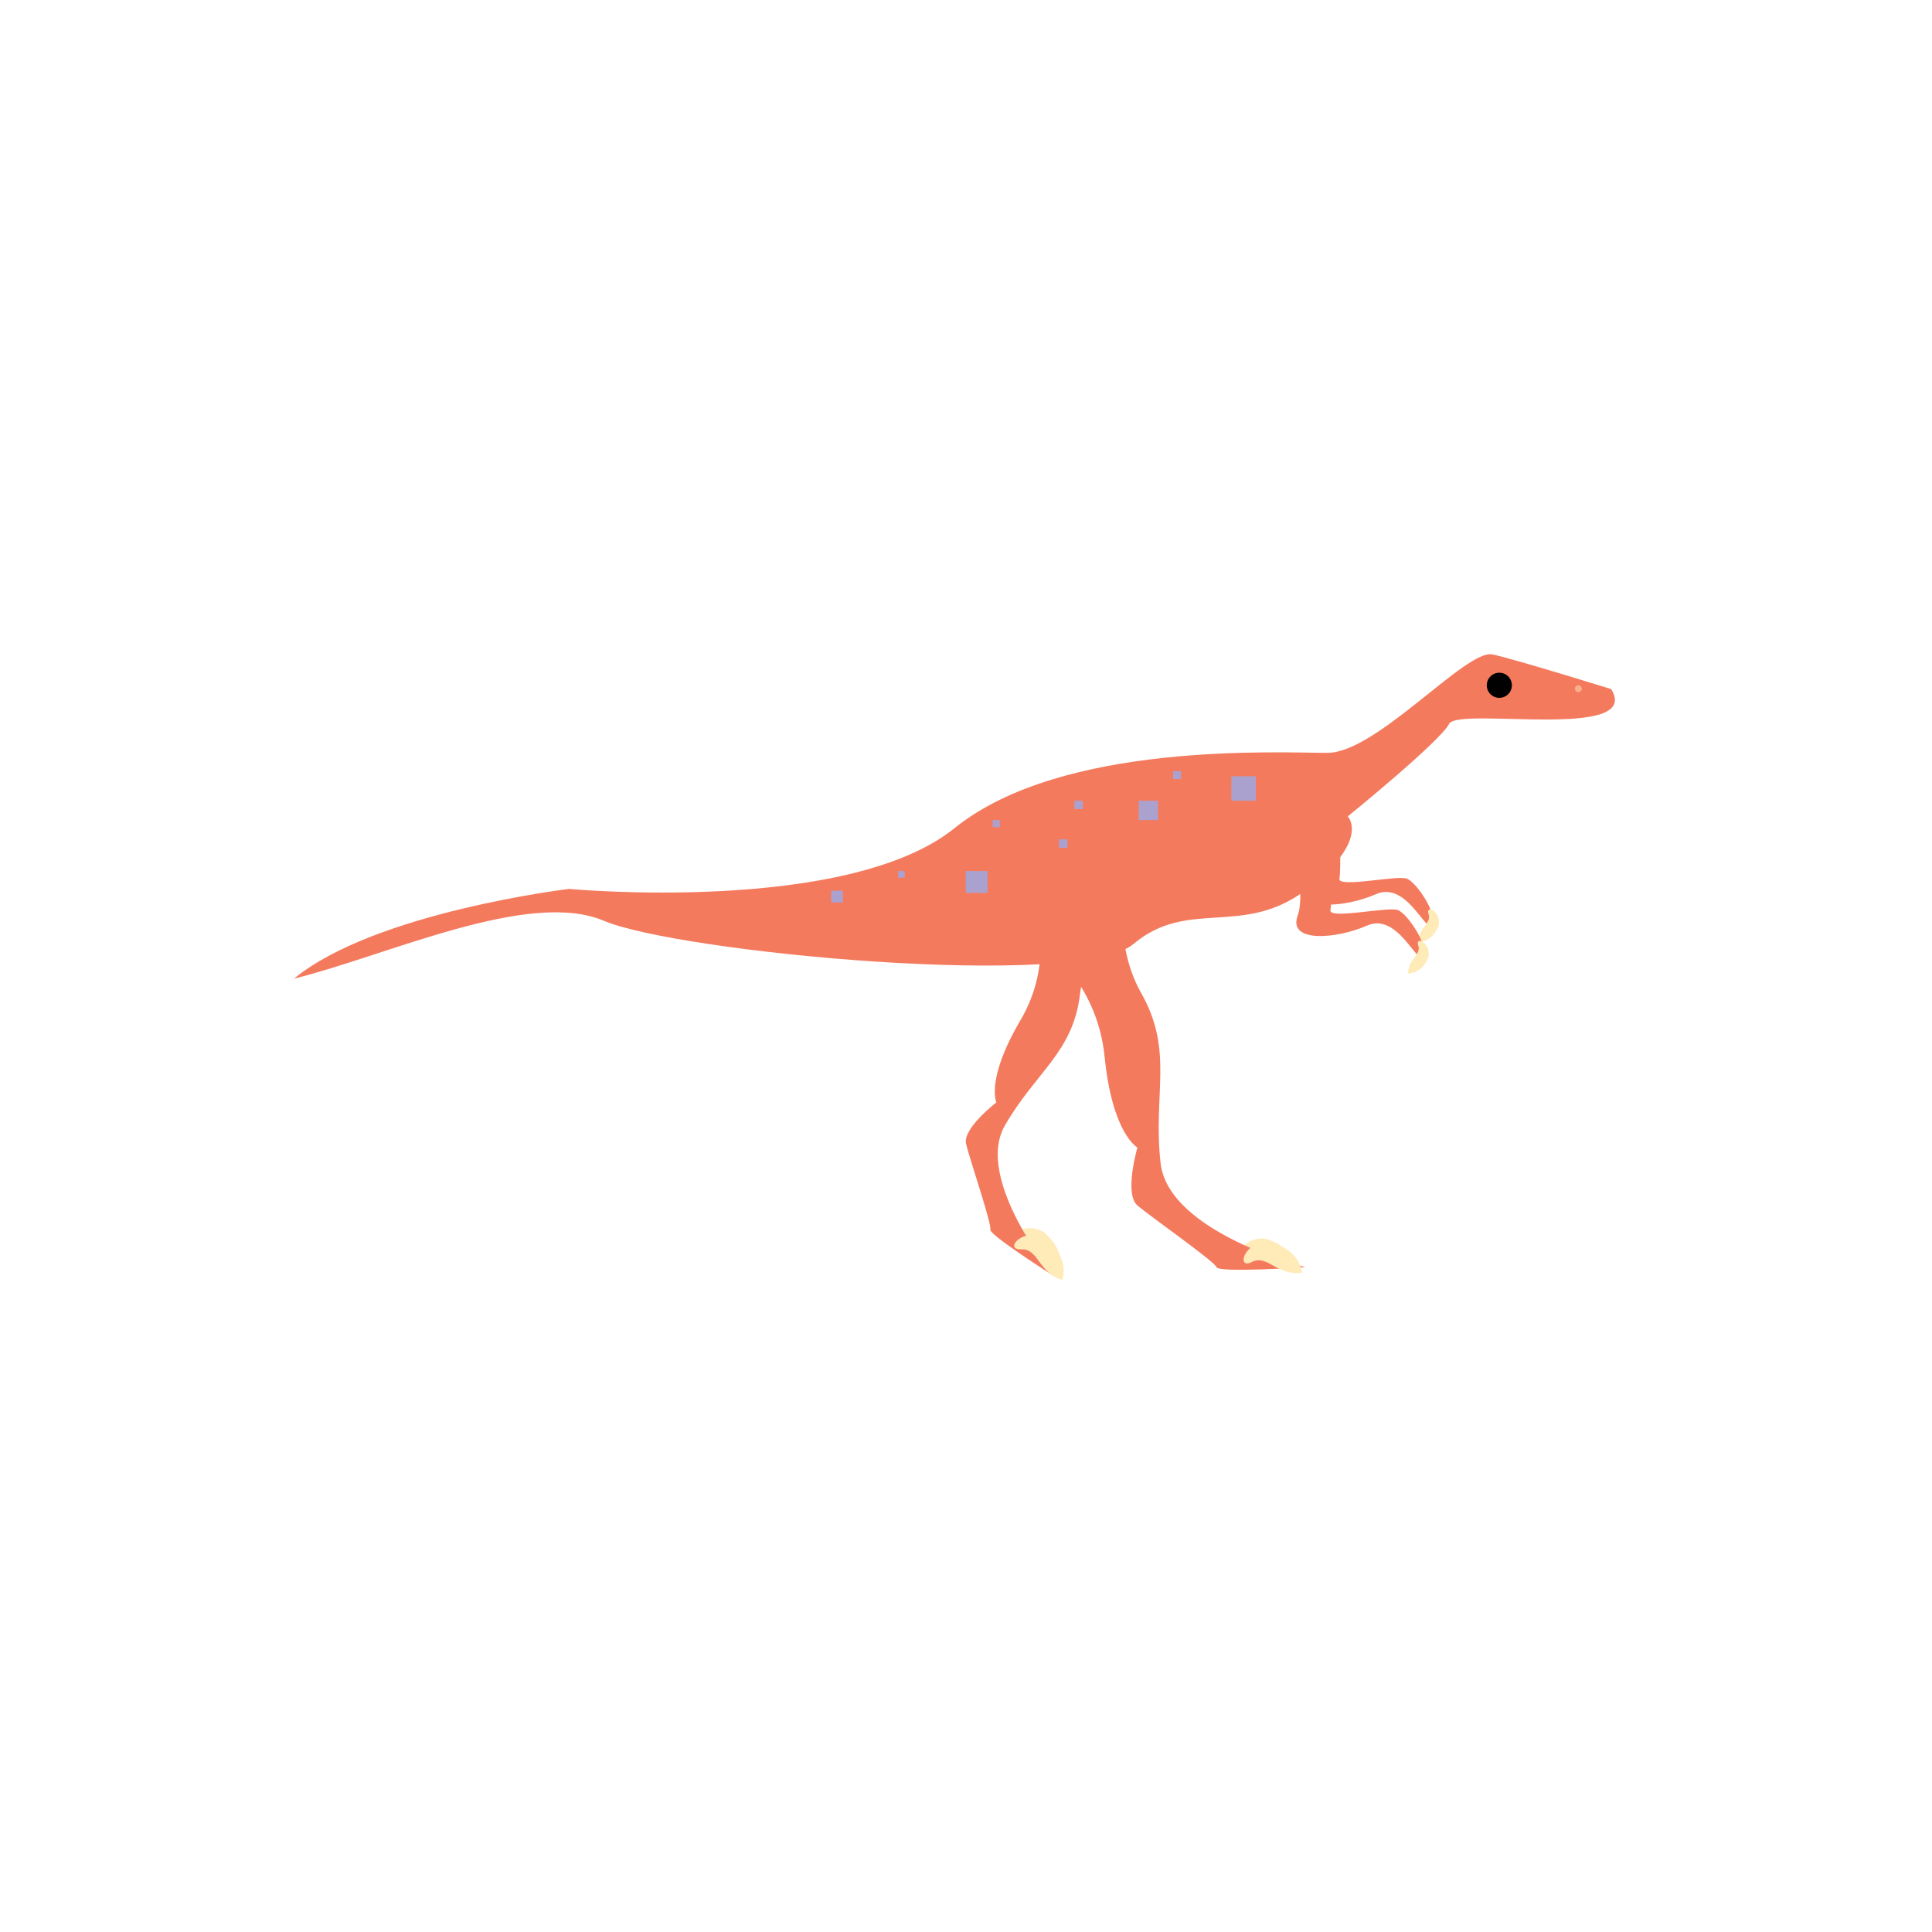
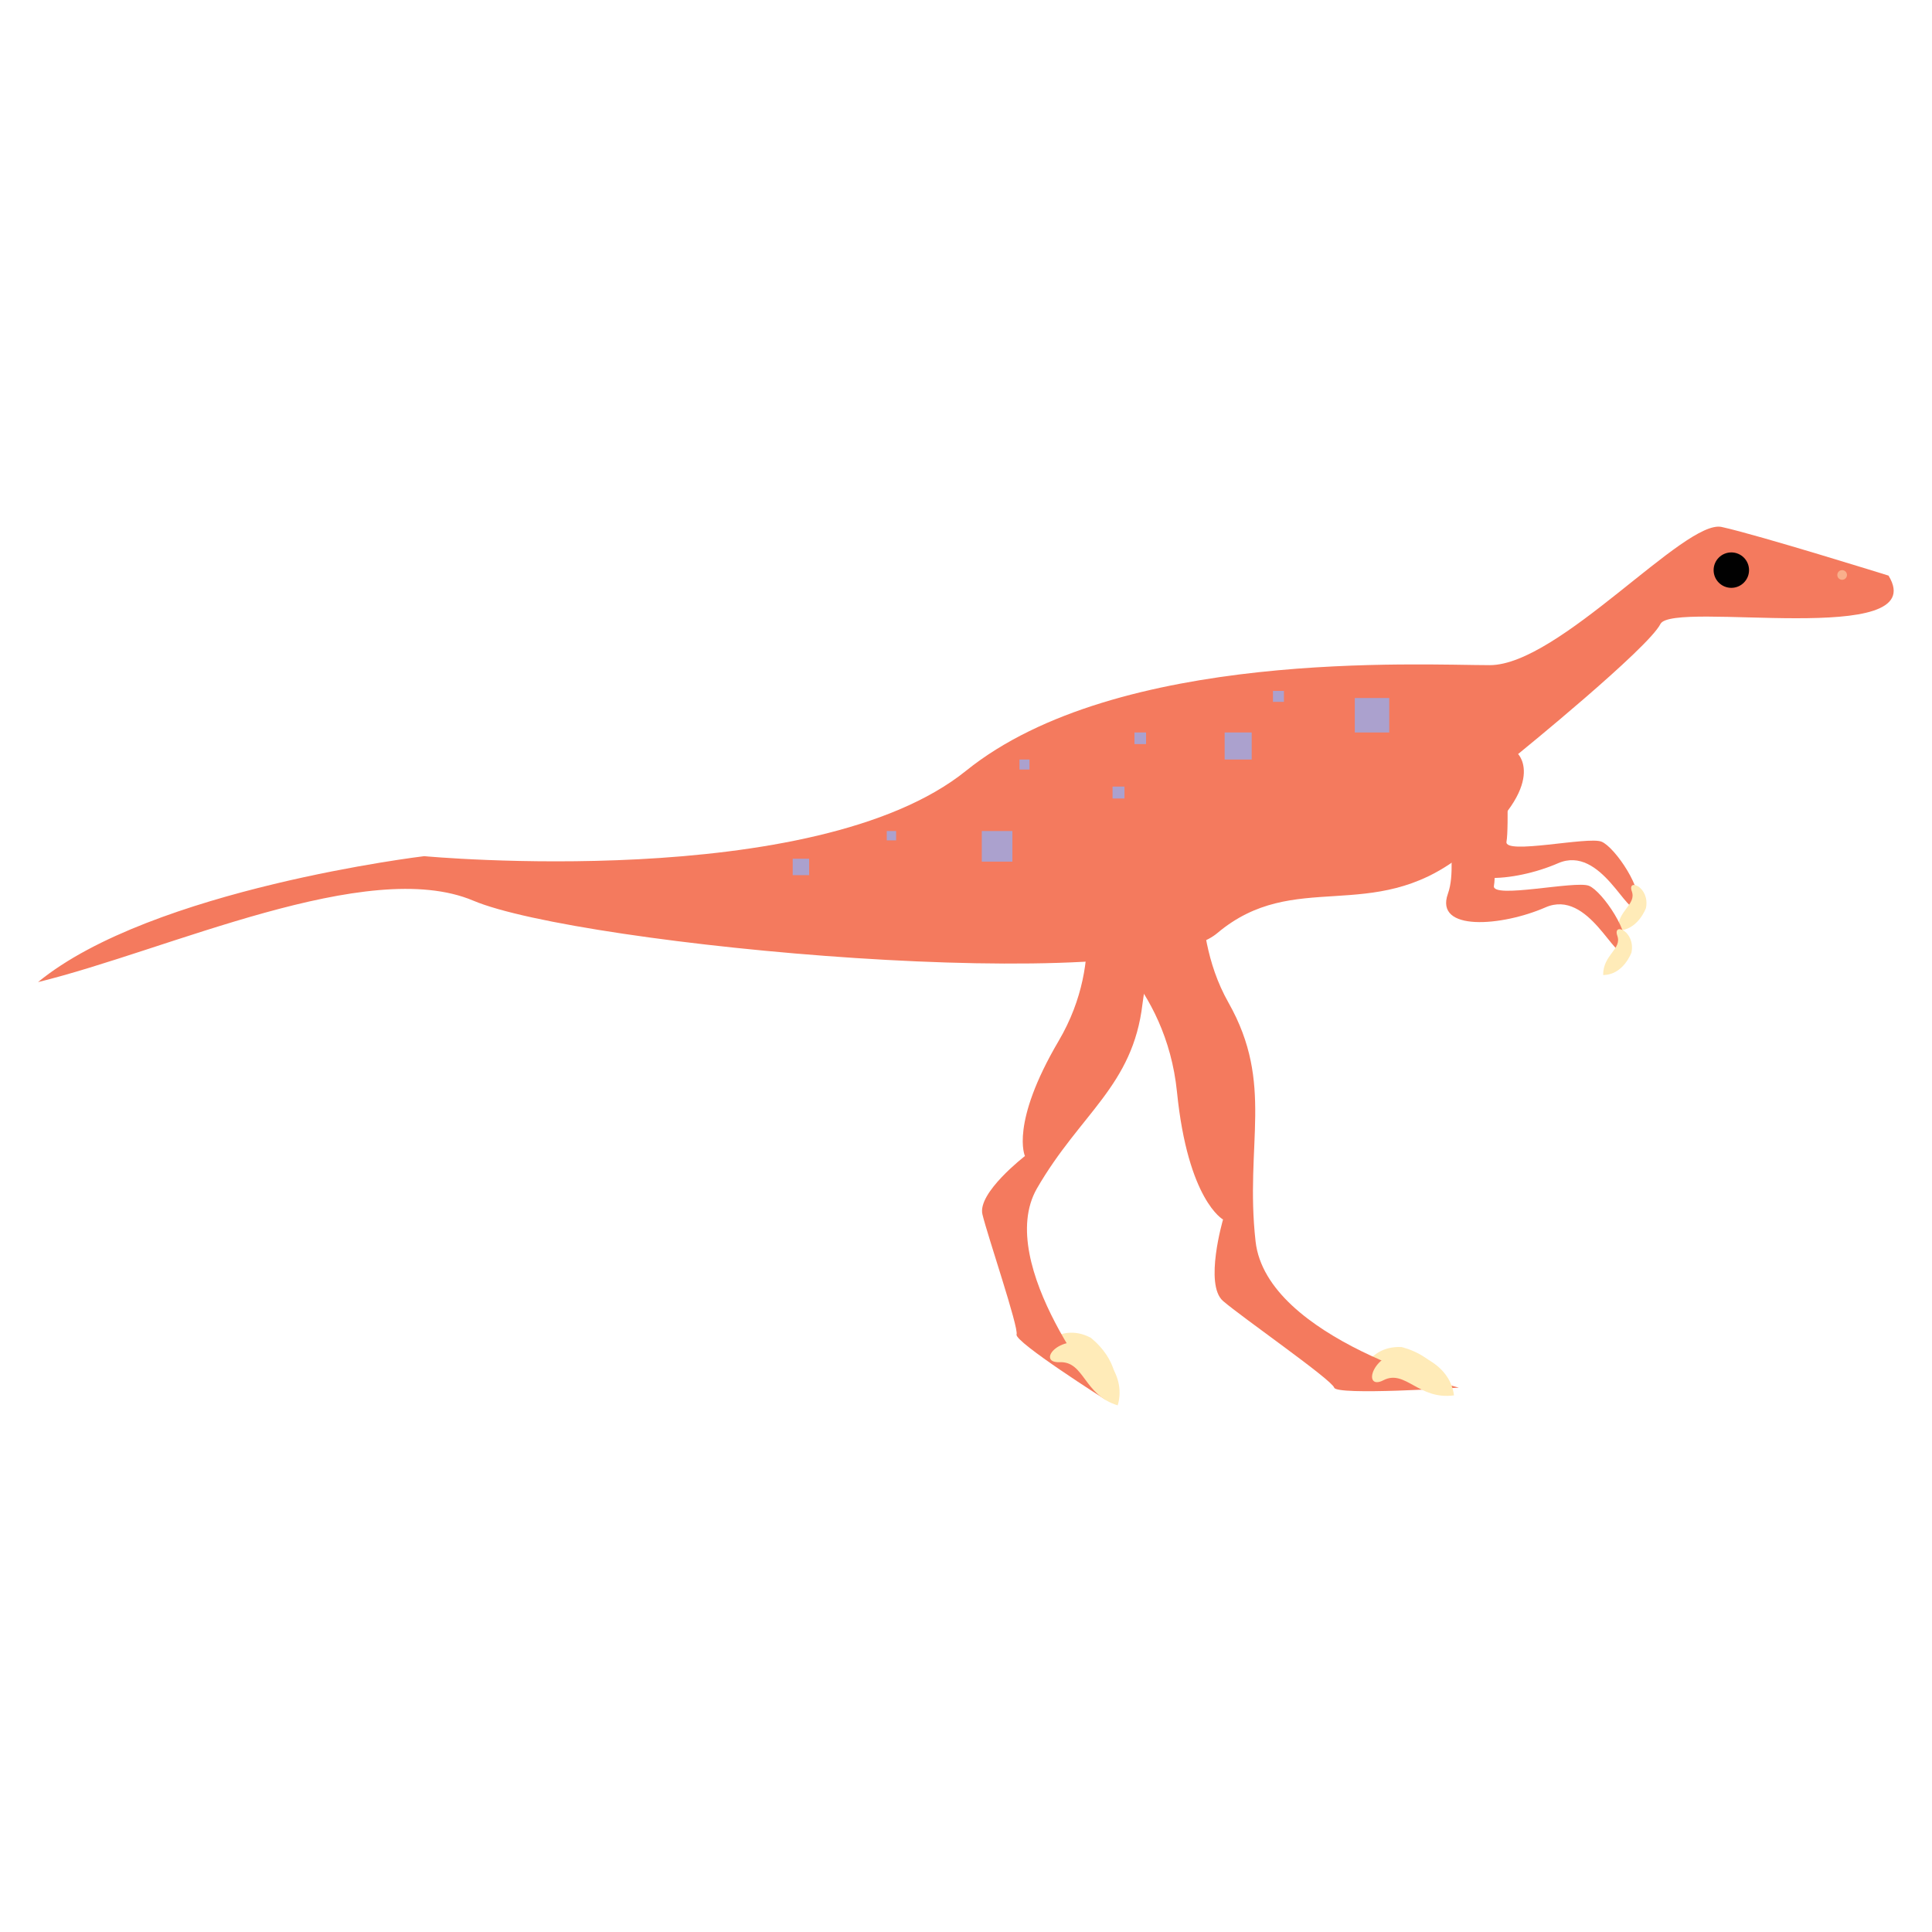
- <svg xmlns="http://www.w3.org/2000/svg" version="1.0" id="Layer_1" x="0px" y="0px" viewBox="0 0 400 400" style="enable-background:new 0 0 400 400;" xml:space="preserve">
+ <svg xmlns="http://www.w3.org/2000/svg" version="1.1" id="Layer_1" x="0px" y="0px" viewBox="0 0 599.8 599.8" style="enable-background:new 0 0 599.8 599.8;" xml:space="preserve">
  <style type="text/css">
	.st0{fill:#F47A5E;}
	.st1{fill:#FFEBB8;}
	.st2{fill:#010101;}
	.st3{fill:#ABA1CE;}
	.st4{fill:#F9AF8B;}
</style>
  <g id="A-Euraptor">
-     <path class="st0" d="M333.59,142.68c0,0-19.18-5.99-24.58-7.19c-5.39-1.2-23.98,20.38-34.17,20.38c-10.19,0-54.91-2.4-77.2,15.58   s-79.84,12.59-79.84,12.59s-40.16,4.8-56.94,18.58c19.18-4.72,48.55-18.58,64.14-11.99c15.58,6.59,98.3,14.39,109.69,4.8   s22.78-1.2,35.96-11.39c13.19-10.19,8.39-15.01,8.39-15.01s19.18-15.56,20.98-19.16C301.83,146.27,340.19,153.46,333.59,142.68z" />
-     <path class="st1" d="M215.99,255.01c0,0,4.89,3.63,3.41,8.58c-5.04-1.51-4.89-6.51-8.54-6.34S211.13,252.47,215.99,255.01z" />
-     <path class="st1" d="M261.79,256.42c0,0,5.96,1.27,6.67,6.39c-5.21,0.72-7.15-3.89-10.4-2.22   C254.8,262.26,256.32,256.13,261.79,256.42z" />
-     <circle class="st2" cx="310.42" cy="141.88" r="2.6" />
-     <path class="st0" d="M215.51,195.22c0,0,11.59,7.59,13.19,23.58s6.79,18.78,6.79,18.78s-2.8,9.59,0,11.99   c2.8,2.4,15.98,11.59,16.38,12.79s18.38,0,18.38,0s-28.37-7.19-29.97-21.58s2.8-23.18-4-35.16c-6.79-11.99-1.2-23.58-9.99-20.78   C217.51,187.63,215.51,195.22,215.51,195.22z" />
-     <path class="st0" d="M214.19,187.46c0,0,4.31,11.5-2.92,23.78c-7.23,12.27-4.98,17-4.98,17s-7.03,5.4-6.28,8.58   c0.75,3.18,5.37,16.67,5.02,17.73c-0.34,1.07,13.15,9.63,13.15,9.63s-16.53-20.01-10.14-31.14c6.39-11.13,14.15-15.12,15.57-27.26   c1.42-12.14,11.5-17.5,3.74-20.1C219.59,183.08,214.19,187.46,214.19,187.46z" />
-     <path class="st0" d="M277.31,169.13c0,0,0.4,10.79,0,12.79c-0.4,2,11.99-0.8,13.99,0c2,0.8,6.39,7.35,5.19,9.47   c-1.2,2.12-5.19-9.07-11.59-6.27c-6.39,2.8-16.38,3.6-14.39-2C272.51,177.52,267.72,167.93,277.31,169.13z" />
-     <rect x="199.95" y="180.34" class="st3" width="4.52" height="4.52" />
-     <path class="st1" d="M297.86,191.7c0,0-1.2,3.32-4.2,3.32c0-3.05,2.8-3.8,2.1-5.79C295.07,187.23,298.46,188.58,297.86,191.7z" />
-     <rect x="222.44" y="165.79" class="st3" width="1.73" height="1.73" />
-     <path class="st0" d="M275.45,175.64c0,0,0.4,10.79,0,12.79s11.99-0.8,13.99,0c2,0.8,6.39,7.35,5.19,9.47   c-1.2,2.12-5.19-9.07-11.59-6.27c-6.39,2.8-16.38,3.6-14.39-2C270.66,184.03,265.86,174.44,275.45,175.64z" />
-     <rect x="235.76" y="165.79" class="st3" width="4" height="4" />
-     <rect x="219.24" y="173.78" class="st3" width="1.76" height="1.76" />
-     <rect x="254.94" y="160.72" class="st3" width="5.06" height="5.06" />
-     <rect x="205.52" y="169.78" class="st3" width="1.47" height="1.47" />
-     <rect x="172.09" y="184.41" class="st3" width="2.44" height="2.44" />
-     <rect x="185.94" y="180.34" class="st3" width="1.38" height="1.38" />
-     <rect x="242.88" y="159.66" class="st3" width="1.63" height="1.63" />
-     <path class="st1" d="M295.73,198.22c0,0-1.2,3.32-4.2,3.32c0-3.05,2.8-3.8,2.1-5.79C292.93,193.74,296.33,195.1,295.73,198.22z" />
-     <path class="st1" d="M262.9,257.12c0,0,5.96,1.27,6.67,6.39c-5.21,0.72-7.15-3.89-10.4-2.22   C255.92,262.97,257.43,256.84,262.9,257.12z" />
-     <path class="st1" d="M216.54,256.42c0,0,4.89,3.63,3.41,8.58c-5.04-1.51-4.89-6.51-8.54-6.34S211.68,253.89,216.54,256.42z" />
-     <circle class="st4" cx="326.78" cy="142.59" r="0.72" />
+     <path class="st0" d="M586.3,178.7c0,0-40.4-12.6-51.8-15.1c-11.4-2.5-50.5,42.9-72,42.9c-21.5,0-115.6-5.1-162.6,32.8   s-168.2,26.5-168.2,26.5s-84.6,10.1-119.9,39.1c40.4-9.9,102.3-39.1,135.1-25.3c32.8,13.9,207,30.3,231,10.1   c24-20.2,48-2.5,75.7-24c27.8-21.5,17.7-31.6,17.7-31.6s40.4-32.8,44.2-40.4C519.4,186.3,600.2,201.4,586.3,178.7z" />
+     <path class="st1" d="M338.6,415.3c0,0,10.3,7.6,7.2,18.1c-10.6-3.2-10.3-13.7-18-13.4S328.4,409.9,338.6,415.3z" />
+     <path class="st1" d="M435.1,418.2c0,0,12.6,2.7,14,13.5c-11,1.5-15.1-8.2-21.9-4.7C420.3,430.5,423.5,417.6,435.1,418.2z" />
+     <circle class="st2" cx="537.5" cy="177" r="5.5" />
+     <path class="st0" d="M337.6,289.3c0,0,24.4,16,27.8,49.7s14.3,39.6,14.3,39.6s-5.9,20.2,0,25.3c5.9,5.1,33.7,24.4,34.5,26.9   c0.8,2.5,38.7,0,38.7,0s-59.7-15.1-63.1-45.4c-3.4-30.3,5.9-48.8-8.4-74.1c-14.3-25.3-2.5-49.7-21-43.8   C341.8,273.4,337.6,289.3,337.6,289.3z" />
+     <path class="st0" d="M334.8,273c0,0,9.1,24.2-6.1,50.1c-15.2,25.8-10.5,35.8-10.5,35.8s-14.8,11.4-13.2,18.1   c1.6,6.7,11.3,35.1,10.6,37.3c-0.7,2.3,27.7,20.3,27.7,20.3s-34.8-42.1-21.4-65.6c13.5-23.4,29.8-31.8,32.8-57.4   c3-25.6,24.2-36.9,7.9-42.3C346.2,263.8,334.8,273,334.8,273z" />
+     <path class="st0" d="M467.7,234.4c0,0,0.8,22.7,0,26.9c-0.8,4.2,25.3-1.7,29.5,0c4.2,1.7,13.5,15.5,10.9,19.9   c-2.5,4.5-10.9-19.1-24.4-13.2c-13.5,5.9-34.5,7.6-30.3-4.2C457.6,252.1,447.5,231.9,467.7,234.4z" />
+     <rect x="304.8" y="258" class="st3" width="9.5" height="9.5" />
+     <path class="st1" d="M511,281.9c0,0-2.5,7-8.8,7c0-6.4,5.9-8,4.4-12.2C505.1,272.5,512.3,275.4,511,281.9z" />
+     <rect x="352.2" y="227.4" class="st3" width="3.6" height="3.6" />
+     <path class="st0" d="M463.8,248.1c0,0,0.8,22.7,0,26.9c-0.8,4.2,25.3-1.7,29.5,0c4.2,1.7,13.5,15.5,10.9,19.9   c-2.5,4.5-10.9-19.1-24.4-13.2c-13.5,5.9-34.5,7.6-30.3-4.2C453.7,265.8,443.6,245.6,463.8,248.1z" />
+     <rect x="380.2" y="227.4" class="st3" width="8.4" height="8.4" />
+     <rect x="345.4" y="244.2" class="st3" width="3.7" height="3.7" />
+     <rect x="420.6" y="216.7" class="st3" width="10.7" height="10.7" />
+     <rect x="316.5" y="235.8" class="st3" width="3.1" height="3.1" />
+     <rect x="246.1" y="266.6" class="st3" width="5.1" height="5.1" />
+     <rect x="275.3" y="258" class="st3" width="2.9" height="2.9" />
+     <rect x="395.2" y="214.5" class="st3" width="3.4" height="3.4" />
+     <path class="st1" d="M506.5,295.7c0,0-2.5,7-8.8,7c0-6.4,5.9-8,4.4-12.2C500.6,286.2,507.8,289.1,506.5,295.7z" />
+     <path class="st1" d="M437.4,419.7c0,0,12.6,2.7,14,13.5c-11,1.5-15.1-8.2-21.9-4.7C422.7,432,425.9,419.1,437.4,419.7z" />
+     <path class="st1" d="M339.8,418.2c0,0,10.3,7.6,7.2,18.1c-10.6-3.2-10.3-13.7-18-13.4S329.5,412.9,339.8,418.2z" />
+     <circle class="st4" cx="571.9" cy="178.5" r="1.5" />
  </g>
</svg>
